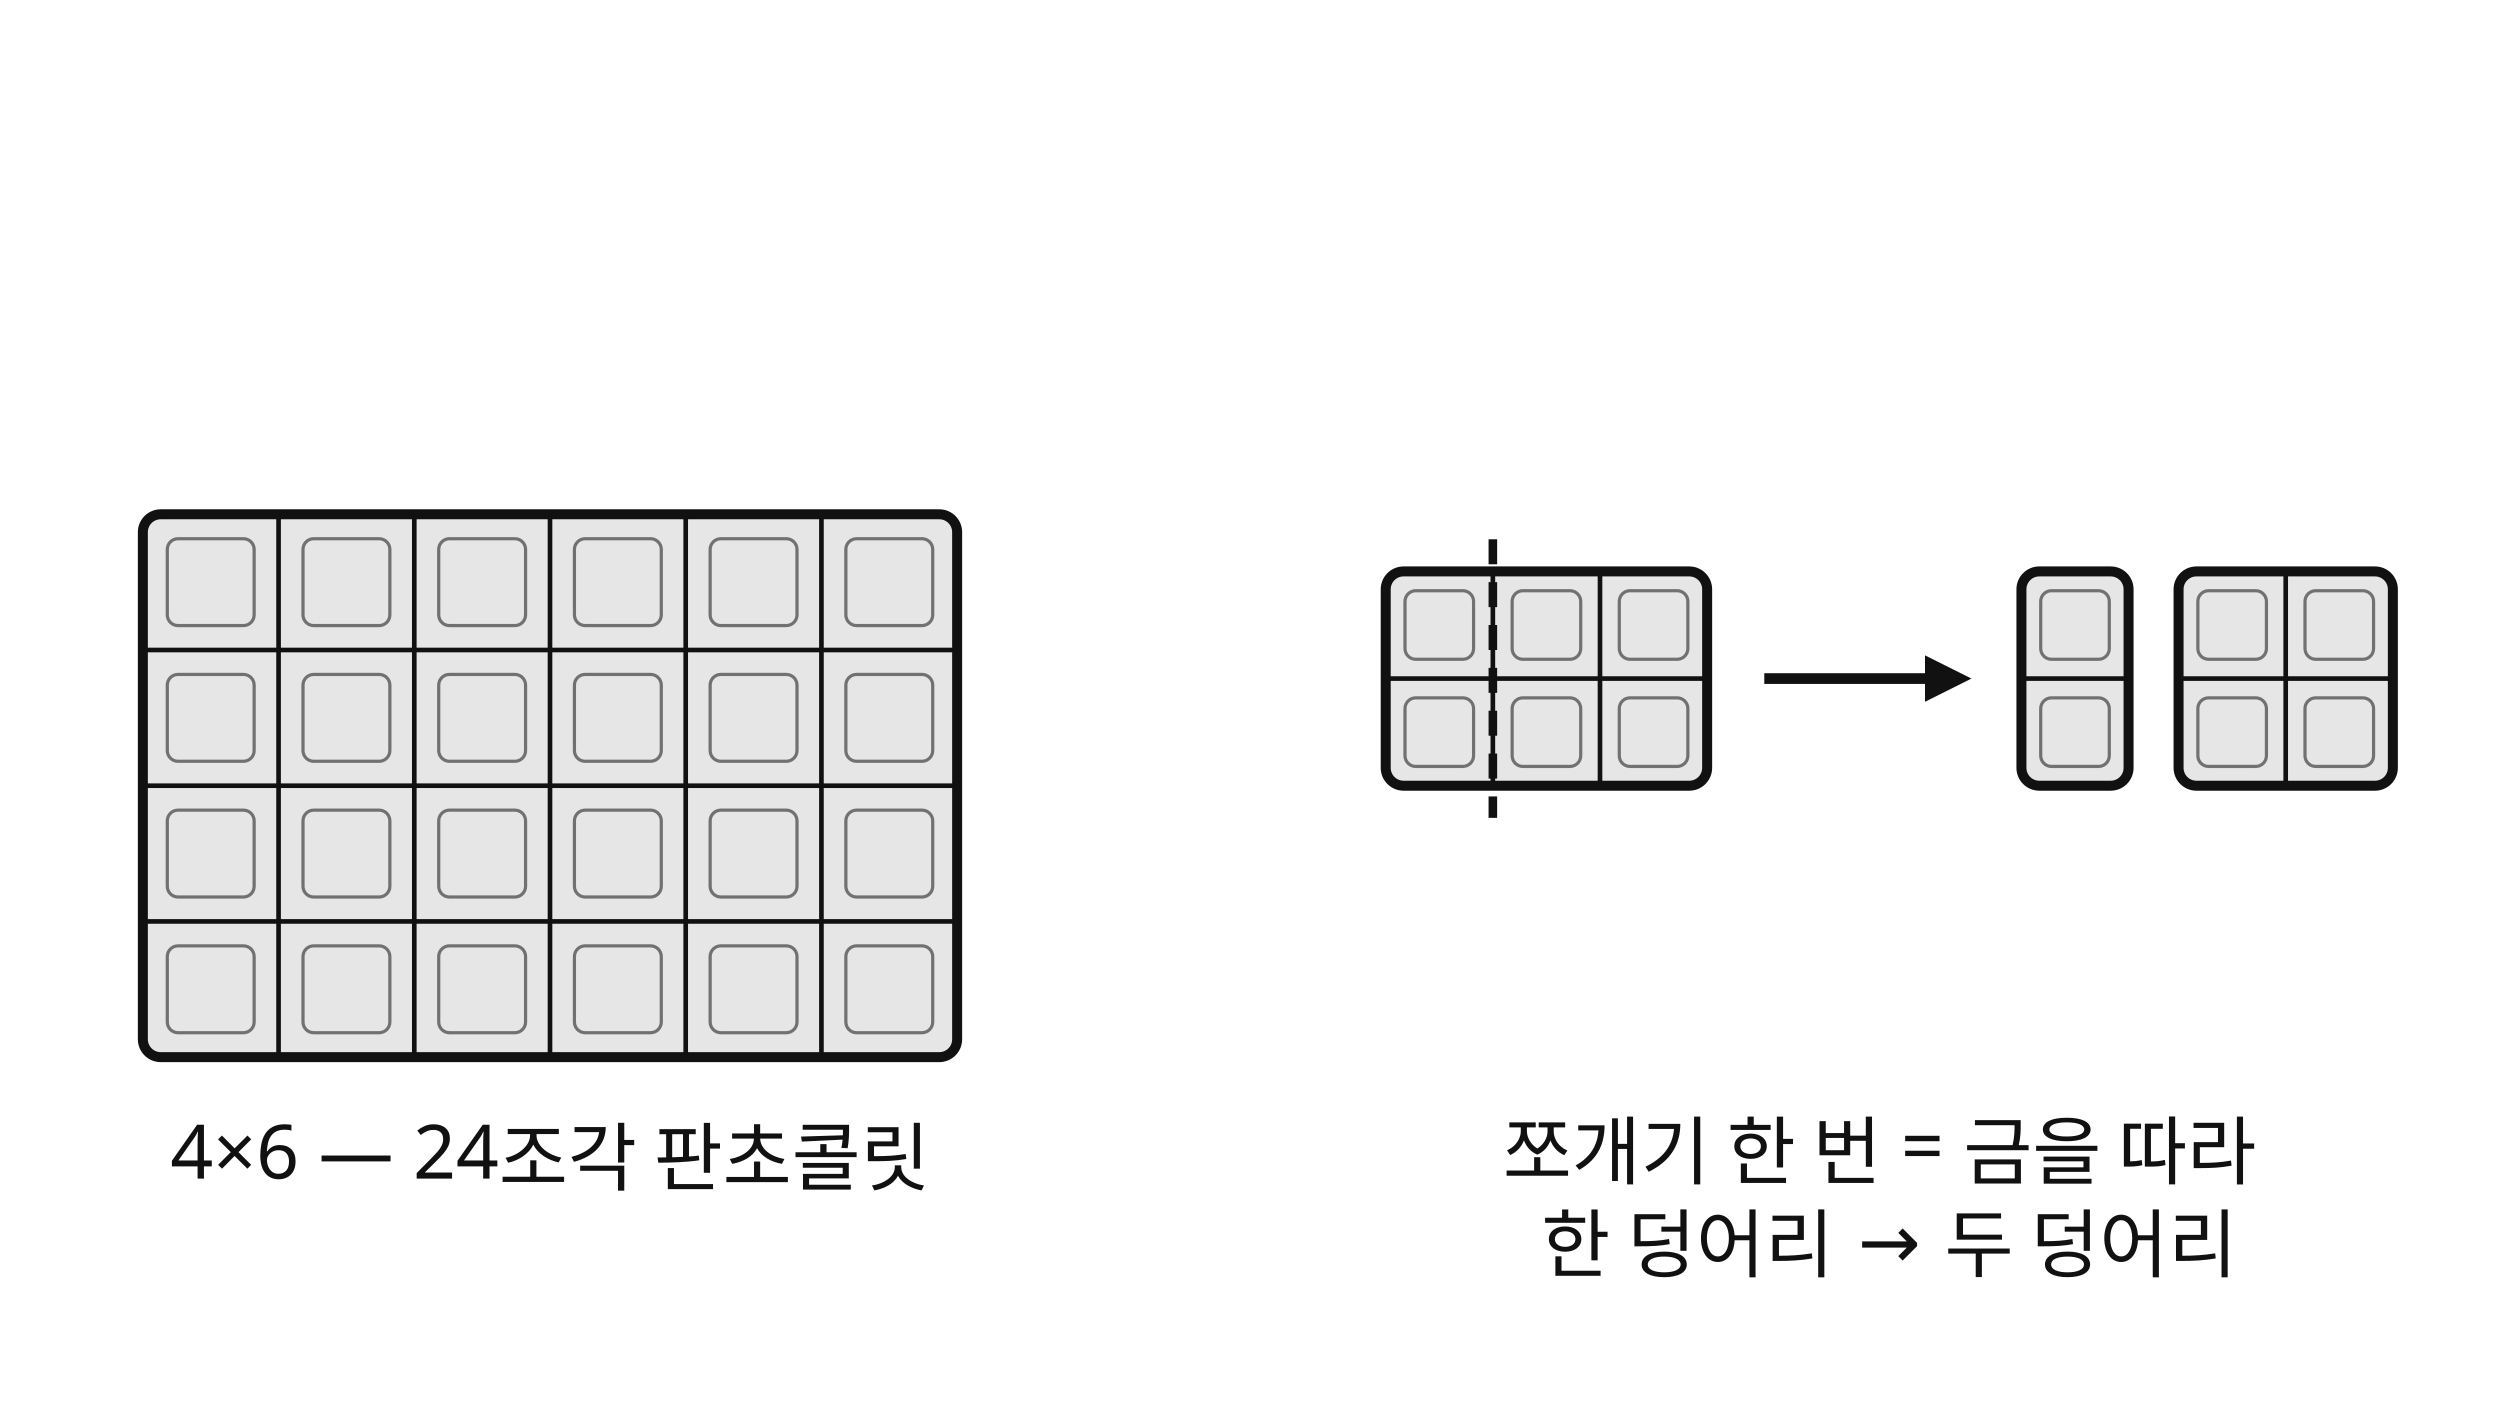
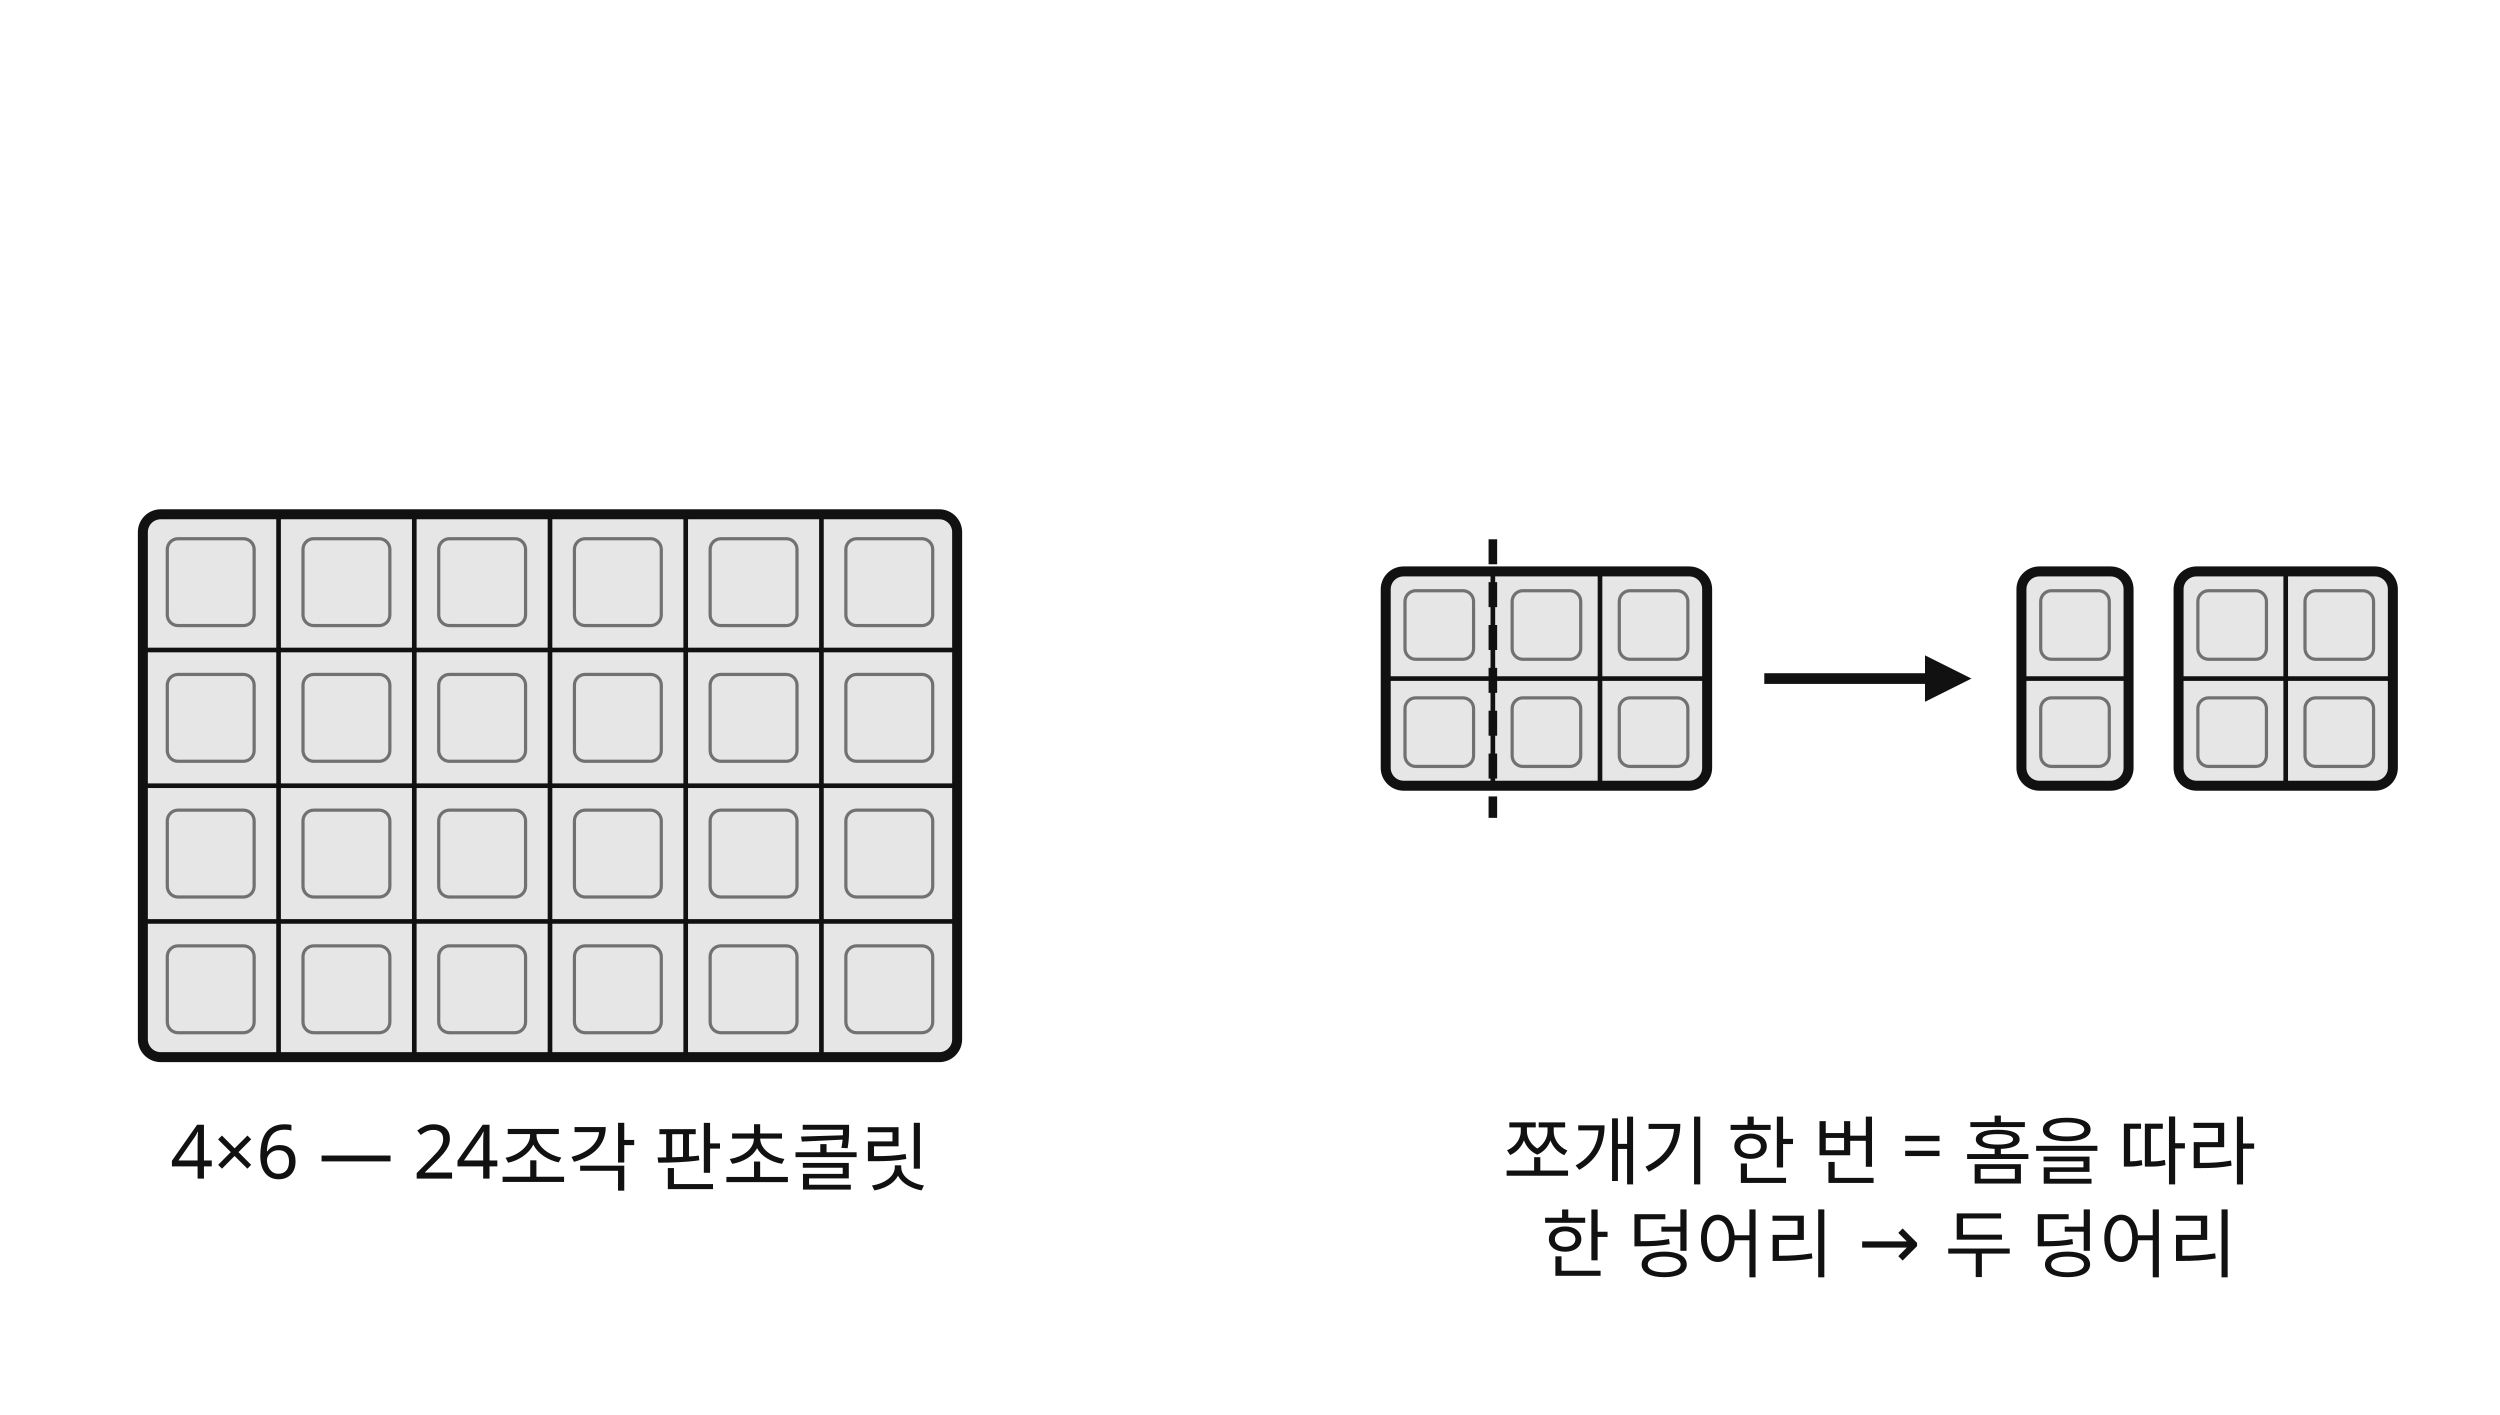
<svg xmlns="http://www.w3.org/2000/svg" viewBox="0 0 700 396" width="700" height="396">
  <rect x="40" y="144" width="228" height="152" rx="5" fill="#e6e6e6" stroke="#111111" stroke-width="2.8" />
  <line x1="78" y1="144" x2="78" y2="296" stroke="#111111" stroke-width="1.3" />
  <line x1="116" y1="144" x2="116" y2="296" stroke="#111111" stroke-width="1.3" />
  <line x1="154" y1="144" x2="154" y2="296" stroke="#111111" stroke-width="1.3" />
  <line x1="192" y1="144" x2="192" y2="296" stroke="#111111" stroke-width="1.3" />
  <line x1="230" y1="144" x2="230" y2="296" stroke="#111111" stroke-width="1.3" />
  <line x1="40" y1="182" x2="268" y2="182" stroke="#111111" stroke-width="1.3" />
  <line x1="40" y1="220" x2="268" y2="220" stroke="#111111" stroke-width="1.3" />
  <line x1="40" y1="258" x2="268" y2="258" stroke="#111111" stroke-width="1.3" />
  <rect x="46.84" y="150.84" width="24.32" height="24.32" rx="3" fill="none" stroke="#111111" stroke-width="0.9" opacity="0.55" />
  <rect x="46.84" y="188.84" width="24.32" height="24.32" rx="3" fill="none" stroke="#111111" stroke-width="0.9" opacity="0.55" />
  <rect x="46.84" y="226.84" width="24.32" height="24.32" rx="3" fill="none" stroke="#111111" stroke-width="0.9" opacity="0.55" />
  <rect x="46.84" y="264.84" width="24.32" height="24.32" rx="3" fill="none" stroke="#111111" stroke-width="0.9" opacity="0.55" />
  <rect x="84.84" y="150.84" width="24.32" height="24.32" rx="3" fill="none" stroke="#111111" stroke-width="0.9" opacity="0.55" />
  <rect x="84.84" y="188.84" width="24.32" height="24.32" rx="3" fill="none" stroke="#111111" stroke-width="0.9" opacity="0.55" />
  <rect x="84.84" y="226.84" width="24.32" height="24.32" rx="3" fill="none" stroke="#111111" stroke-width="0.9" opacity="0.55" />
  <rect x="84.84" y="264.84" width="24.32" height="24.32" rx="3" fill="none" stroke="#111111" stroke-width="0.9" opacity="0.55" />
  <rect x="122.84" y="150.84" width="24.32" height="24.32" rx="3" fill="none" stroke="#111111" stroke-width="0.9" opacity="0.55" />
  <rect x="122.84" y="188.84" width="24.32" height="24.32" rx="3" fill="none" stroke="#111111" stroke-width="0.9" opacity="0.55" />
  <rect x="122.84" y="226.84" width="24.32" height="24.32" rx="3" fill="none" stroke="#111111" stroke-width="0.9" opacity="0.55" />
  <rect x="122.84" y="264.84" width="24.32" height="24.32" rx="3" fill="none" stroke="#111111" stroke-width="0.9" opacity="0.55" />
  <rect x="160.84" y="150.84" width="24.32" height="24.32" rx="3" fill="none" stroke="#111111" stroke-width="0.9" opacity="0.55" />
  <rect x="160.84" y="188.84" width="24.32" height="24.32" rx="3" fill="none" stroke="#111111" stroke-width="0.9" opacity="0.55" />
  <rect x="160.84" y="226.84" width="24.32" height="24.32" rx="3" fill="none" stroke="#111111" stroke-width="0.9" opacity="0.55" />
  <rect x="160.84" y="264.84" width="24.32" height="24.32" rx="3" fill="none" stroke="#111111" stroke-width="0.9" opacity="0.55" />
  <rect x="198.84" y="150.84" width="24.32" height="24.32" rx="3" fill="none" stroke="#111111" stroke-width="0.9" opacity="0.55" />
  <rect x="198.84" y="188.84" width="24.32" height="24.32" rx="3" fill="none" stroke="#111111" stroke-width="0.9" opacity="0.55" />
  <rect x="198.84" y="226.84" width="24.32" height="24.32" rx="3" fill="none" stroke="#111111" stroke-width="0.9" opacity="0.55" />
  <rect x="198.84" y="264.84" width="24.32" height="24.32" rx="3" fill="none" stroke="#111111" stroke-width="0.9" opacity="0.55" />
  <rect x="236.84" y="150.84" width="24.32" height="24.32" rx="3" fill="none" stroke="#111111" stroke-width="0.9" opacity="0.55" />
  <rect x="236.84" y="188.84" width="24.32" height="24.32" rx="3" fill="none" stroke="#111111" stroke-width="0.9" opacity="0.55" />
  <rect x="236.84" y="226.84" width="24.32" height="24.32" rx="3" fill="none" stroke="#111111" stroke-width="0.9" opacity="0.55" />
  <rect x="236.84" y="264.84" width="24.32" height="24.32" rx="3" fill="none" stroke="#111111" stroke-width="0.9" opacity="0.55" />
  <text x="154" y="330" text-anchor="middle" font-family="Pretendard, 'NanumSquareRound', sans-serif" font-size="21" fill="#111111">
    <tspan x="154" dy="0">4×6 — 24조각 판초콜릿</tspan>
  </text>
  <rect x="388" y="160" width="90" height="60" rx="5" fill="#e6e6e6" stroke="#111111" stroke-width="2.8" />
  <line x1="418" y1="160" x2="418" y2="220" stroke="#111111" stroke-width="1.3" />
  <line x1="448" y1="160" x2="448" y2="220" stroke="#111111" stroke-width="1.3" />
  <line x1="388" y1="190" x2="478" y2="190" stroke="#111111" stroke-width="1.3" />
  <rect x="393.4" y="165.4" width="19.2" height="19.2" rx="3" fill="none" stroke="#111111" stroke-width="0.9" opacity="0.55" />
  <rect x="393.4" y="195.4" width="19.2" height="19.2" rx="3" fill="none" stroke="#111111" stroke-width="0.9" opacity="0.55" />
  <rect x="423.4" y="165.4" width="19.2" height="19.2" rx="3" fill="none" stroke="#111111" stroke-width="0.9" opacity="0.55" />
  <rect x="423.4" y="195.4" width="19.2" height="19.2" rx="3" fill="none" stroke="#111111" stroke-width="0.9" opacity="0.55" />
  <rect x="453.4" y="165.4" width="19.2" height="19.2" rx="3" fill="none" stroke="#111111" stroke-width="0.9" opacity="0.55" />
  <rect x="453.4" y="195.4" width="19.2" height="19.2" rx="3" fill="none" stroke="#111111" stroke-width="0.9" opacity="0.55" />
  <line x1="418" y1="151" x2="418" y2="229" stroke="#111111" stroke-width="2.4" stroke-dasharray="7 5" />
  <line x1="494" y1="190" x2="542" y2="190" stroke="#111111" stroke-width="3" />
  <polygon points="552,190 539,183.5 539,196.5" fill="#111111" />
  <rect x="566" y="160" width="30" height="60" rx="5" fill="#e6e6e6" stroke="#111111" stroke-width="2.8" />
  <line x1="566" y1="190" x2="596" y2="190" stroke="#111111" stroke-width="1.3" />
  <rect x="571.4" y="165.4" width="19.2" height="19.2" rx="3" fill="none" stroke="#111111" stroke-width="0.9" opacity="0.55" />
  <rect x="571.4" y="195.4" width="19.2" height="19.2" rx="3" fill="none" stroke="#111111" stroke-width="0.9" opacity="0.55" />
  <rect x="610" y="160" width="60" height="60" rx="5" fill="#e6e6e6" stroke="#111111" stroke-width="2.8" />
  <line x1="640" y1="160" x2="640" y2="220" stroke="#111111" stroke-width="1.3" />
  <line x1="610" y1="190" x2="670" y2="190" stroke="#111111" stroke-width="1.3" />
  <rect x="615.4" y="165.4" width="19.2" height="19.2" rx="3" fill="none" stroke="#111111" stroke-width="0.9" opacity="0.55" />
  <rect x="615.4" y="195.4" width="19.2" height="19.2" rx="3" fill="none" stroke="#111111" stroke-width="0.9" opacity="0.55" />
  <rect x="645.4" y="165.4" width="19.2" height="19.2" rx="3" fill="none" stroke="#111111" stroke-width="0.9" opacity="0.55" />
  <rect x="645.4" y="195.4" width="19.2" height="19.2" rx="3" fill="none" stroke="#111111" stroke-width="0.9" opacity="0.55" />
  <text x="529.0" y="330" text-anchor="middle" font-family="Pretendard, 'NanumSquareRound', sans-serif" font-size="21" fill="#111111">
-     <tspan x="529.0" dy="0">쪼개기 한 번 = 금을 따라</tspan>
+     <tspan x="529.0" dy="0">쪼개기 한 번 = 홈을 따라</tspan>
    <tspan x="529.0" dy="26">한 덩어리 → 두 덩어리</tspan>
  </text>
</svg>
